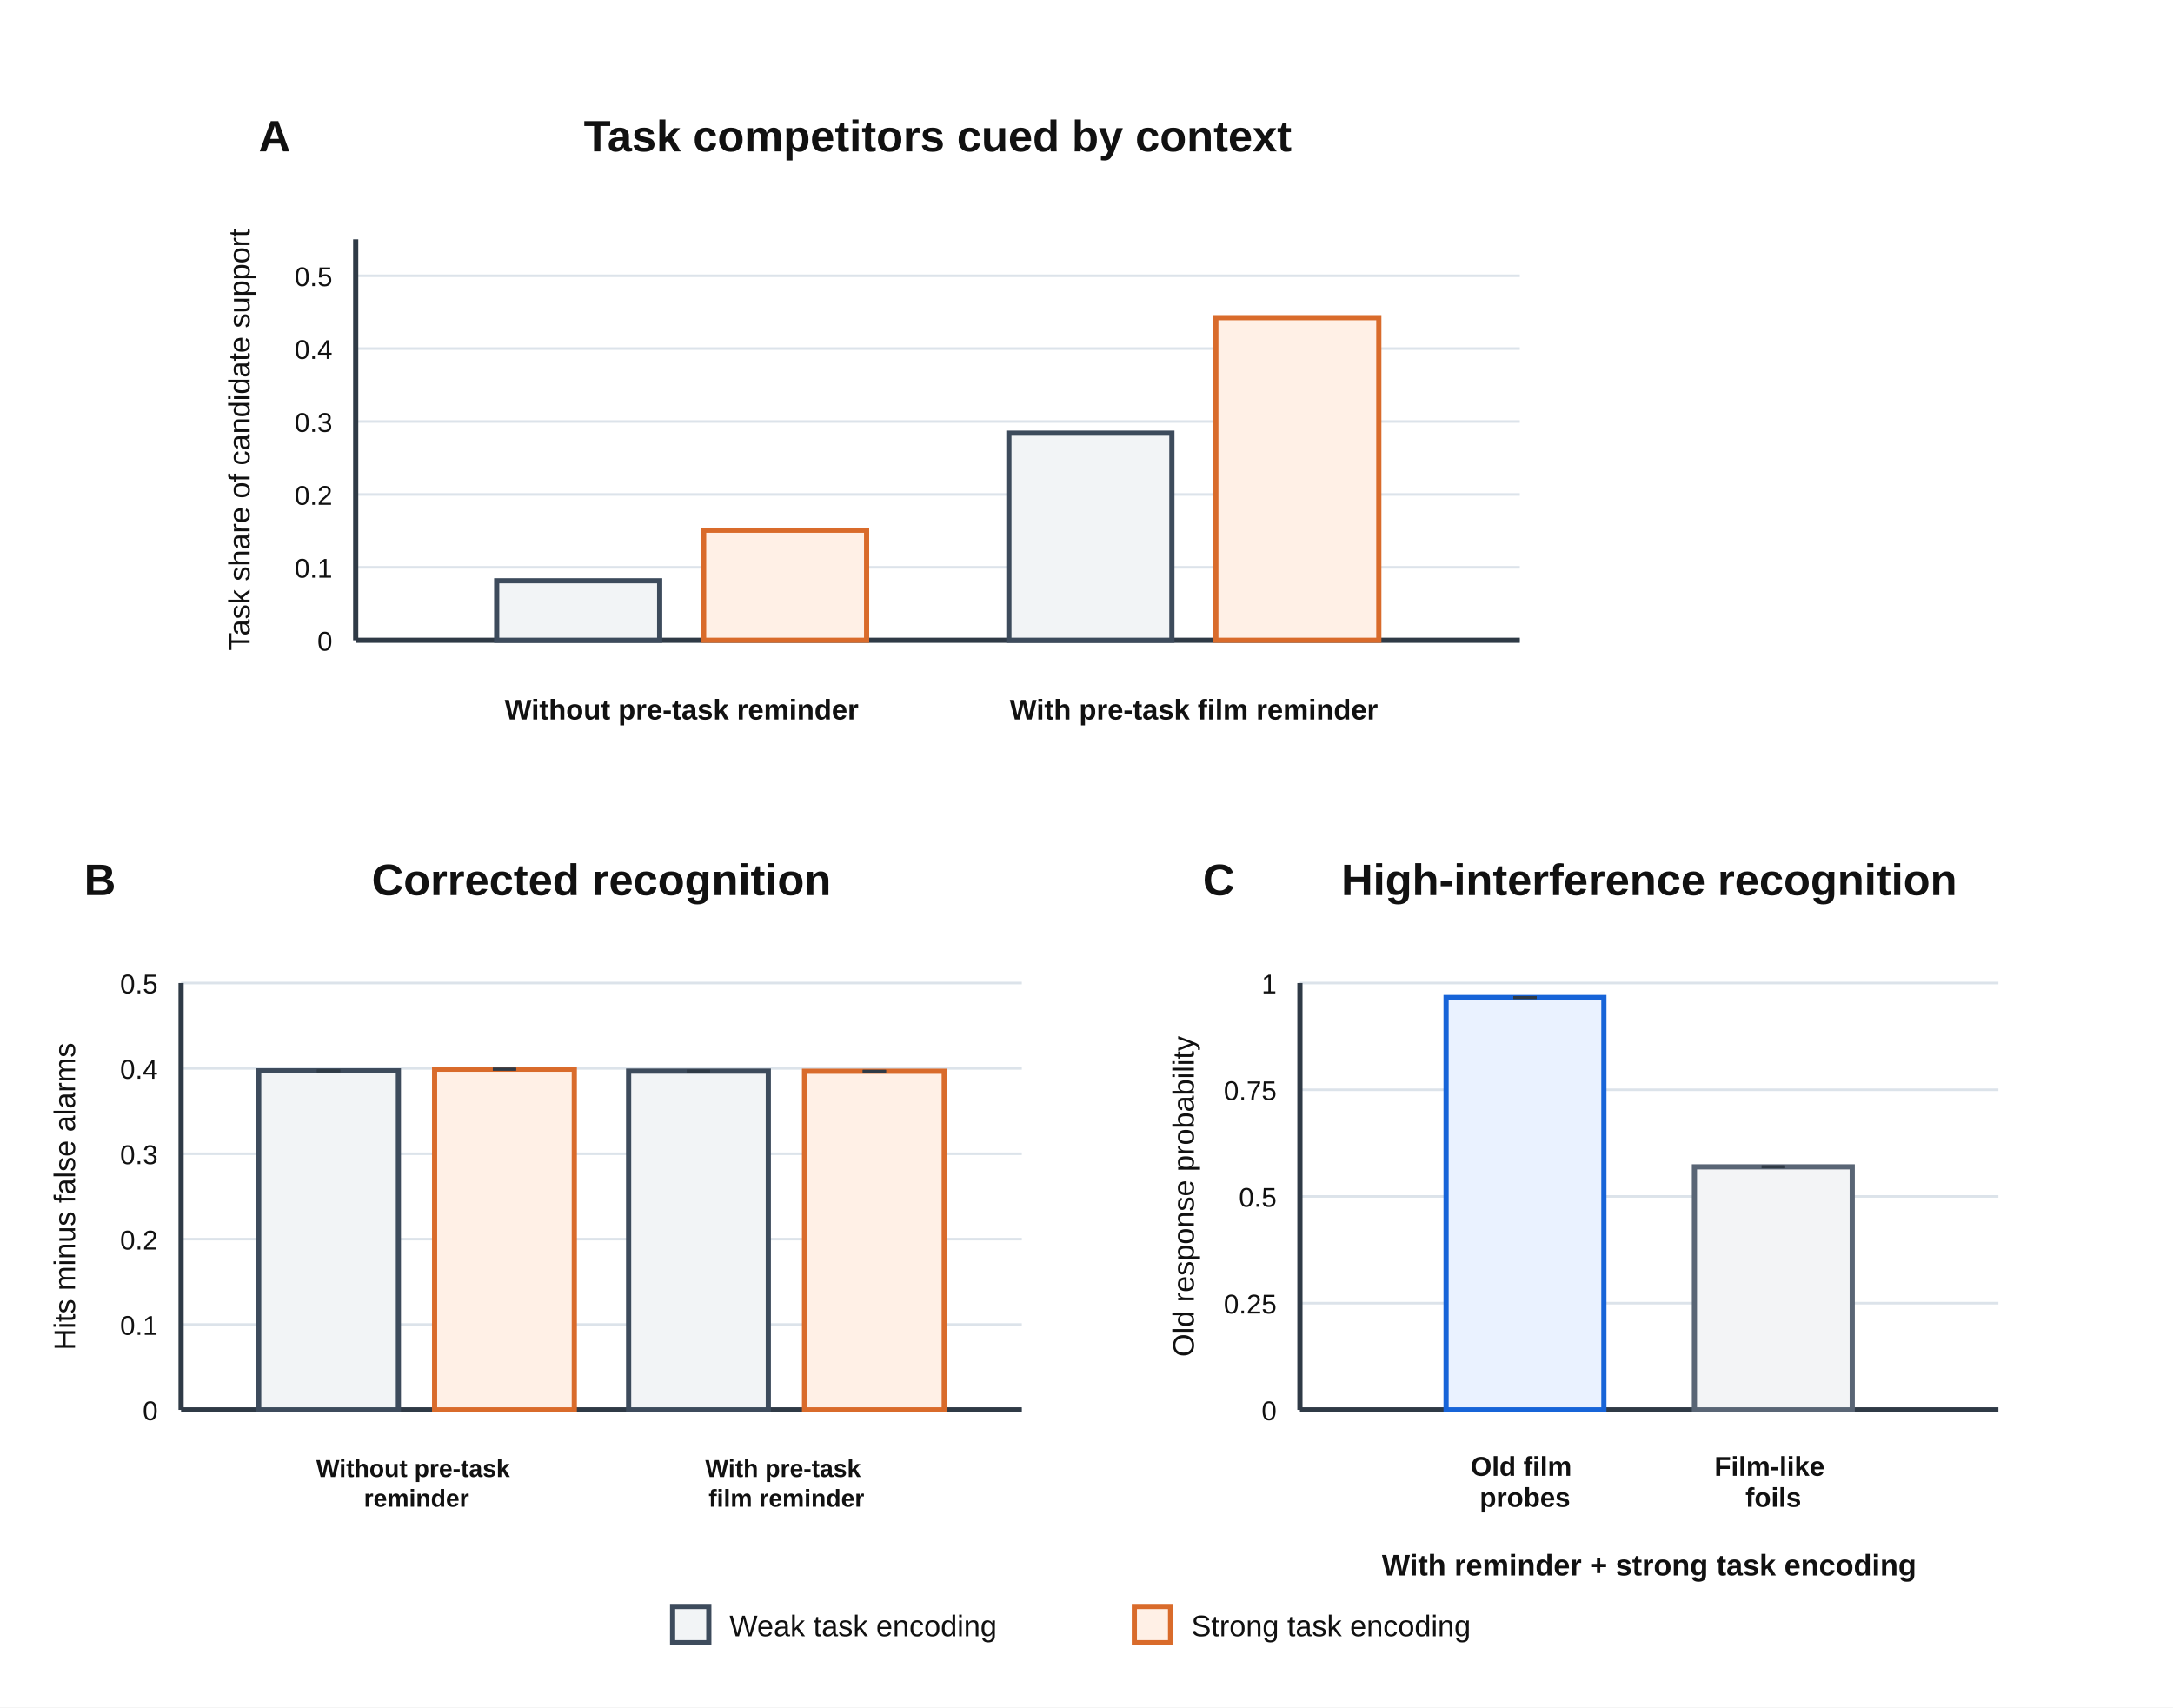
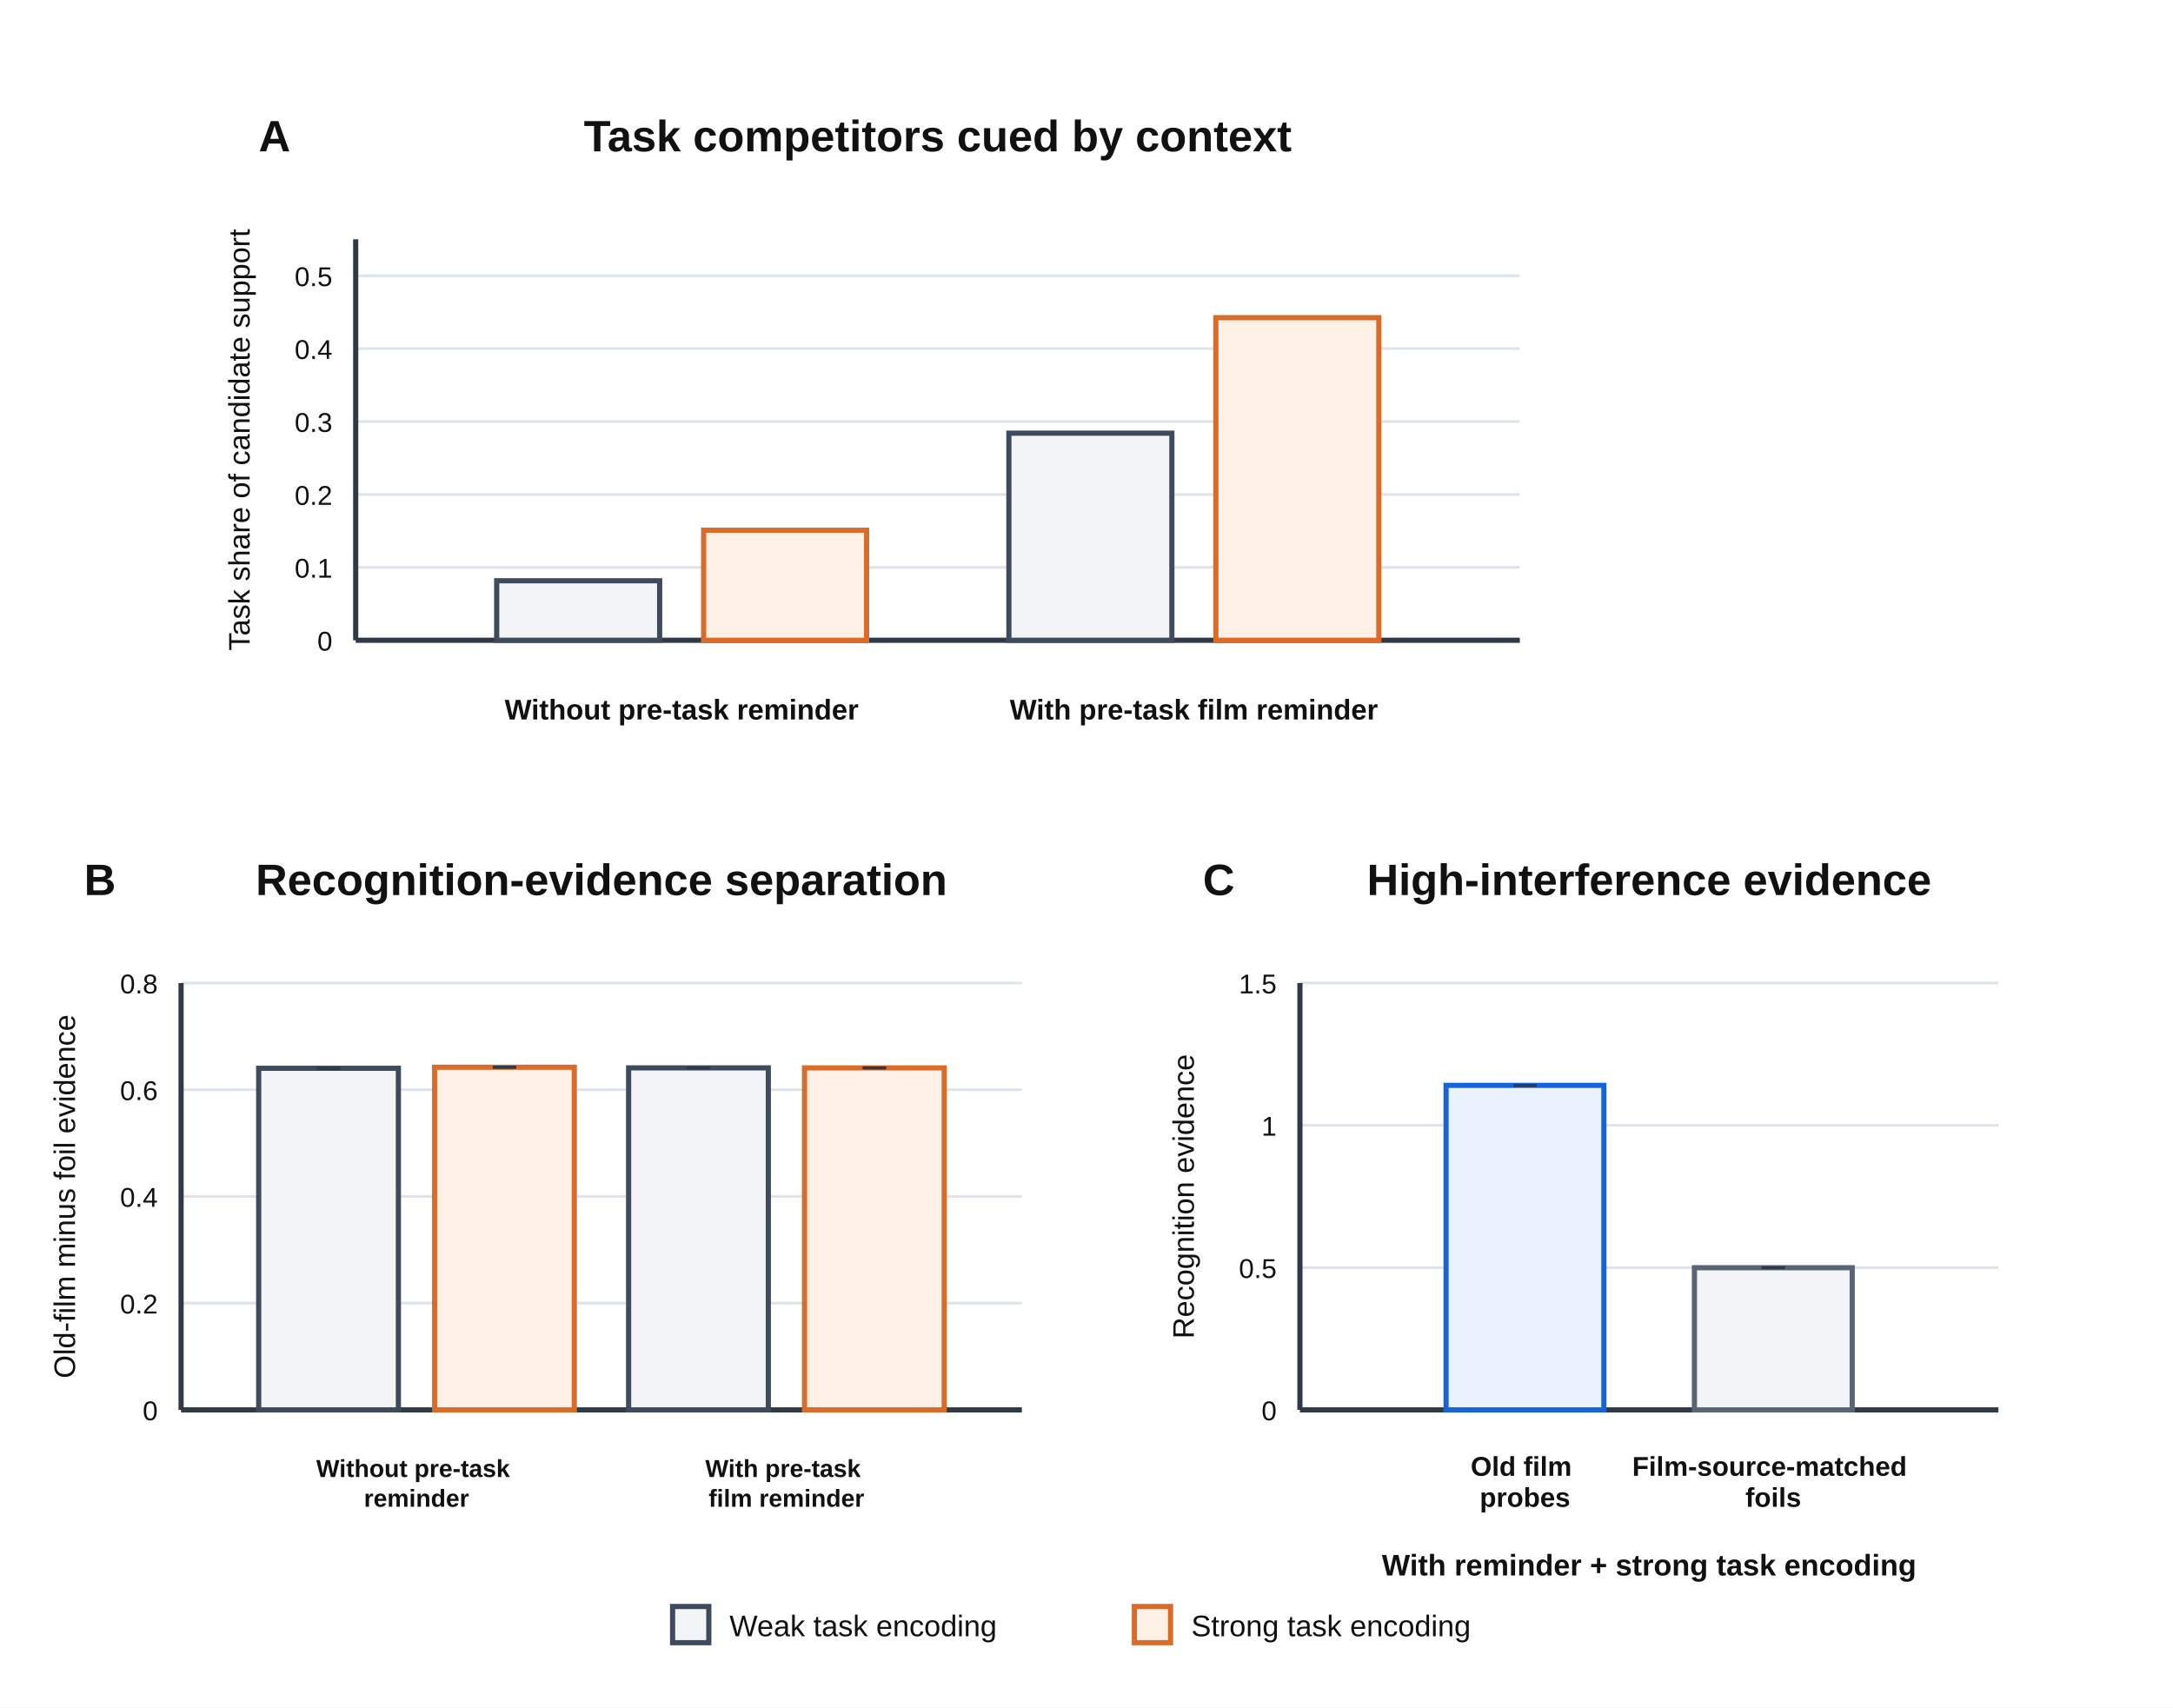
<svg xmlns="http://www.w3.org/2000/svg" width="1680" height="1320" viewBox="0 0 1680 1320">
  <rect width="100%" height="100%" fill="white" />
  <text x="200.0" y="117.0" font-family="Arial, Helvetica, DejaVu Sans, sans-serif" font-size="34" font-weight="bold" text-anchor="start" fill="#111111">A</text>
  <text x="725.0" y="117.0" font-family="Arial, Helvetica, DejaVu Sans, sans-serif" font-size="34" font-weight="bold" text-anchor="middle" fill="#111111">Task competitors cued by context</text>
  <line x1="275.0" y1="495.0" x2="1175.0" y2="495.0" stroke="#DCE3EA" stroke-width="2.0" />
  <text x="257.0" y="503.0" font-family="Arial, Helvetica, DejaVu Sans, sans-serif" font-size="21" font-weight="normal" text-anchor="end" fill="#111111">0</text>
  <line x1="275.0" y1="438.6" x2="1175.0" y2="438.6" stroke="#DCE3EA" stroke-width="2.0" />
  <text x="257.0" y="446.6" font-family="Arial, Helvetica, DejaVu Sans, sans-serif" font-size="21" font-weight="normal" text-anchor="end" fill="#111111">0.1</text>
  <line x1="275.0" y1="382.3" x2="1175.0" y2="382.3" stroke="#DCE3EA" stroke-width="2.0" />
  <text x="257.0" y="390.3" font-family="Arial, Helvetica, DejaVu Sans, sans-serif" font-size="21" font-weight="normal" text-anchor="end" fill="#111111">0.2</text>
  <line x1="275.0" y1="325.9" x2="1175.0" y2="325.9" stroke="#DCE3EA" stroke-width="2.0" />
  <text x="257.0" y="333.9" font-family="Arial, Helvetica, DejaVu Sans, sans-serif" font-size="21" font-weight="normal" text-anchor="end" fill="#111111">0.3</text>
  <line x1="275.0" y1="269.5" x2="1175.0" y2="269.5" stroke="#DCE3EA" stroke-width="2.0" />
  <text x="257.0" y="277.5" font-family="Arial, Helvetica, DejaVu Sans, sans-serif" font-size="21" font-weight="normal" text-anchor="end" fill="#111111">0.4</text>
  <line x1="275.0" y1="213.2" x2="1175.0" y2="213.2" stroke="#DCE3EA" stroke-width="2.0" />
  <text x="257.0" y="221.2" font-family="Arial, Helvetica, DejaVu Sans, sans-serif" font-size="21" font-weight="normal" text-anchor="end" fill="#111111">0.5</text>
  <line x1="275.0" y1="185.0" x2="275.0" y2="495.0" stroke="#2F3A46" stroke-width="4.0" />
  <line x1="275.0" y1="495.0" x2="1175.0" y2="495.0" stroke="#2F3A46" stroke-width="4.0" />
  <text x="0.0" y="0.0" font-family="Arial, Helvetica, DejaVu Sans, sans-serif" font-size="23" font-weight="normal" text-anchor="middle" fill="#111111" transform="translate(193.0 340.0) rotate(-90)">Task share of candidate support</text>
  <rect x="384.0" y="449.0" width="126.0" height="46.0" fill="#F2F4F6" stroke="#3D4B5C" stroke-width="4.0" />
  <rect x="544.0" y="409.9" width="126.0" height="85.1" fill="#FFF0E6" stroke="#D96B2B" stroke-width="4.0" />
  <text x="527.0" y="550.0" font-family="Arial, Helvetica, DejaVu Sans, sans-serif" font-size="22" font-weight="bold" text-anchor="middle" dominant-baseline="middle" fill="#111111">
    <tspan x="527.0" dy="0.0">Without pre-task reminder</tspan>
  </text>
  <rect x="780.0" y="334.9" width="126.0" height="160.1" fill="#F2F4F6" stroke="#3D4B5C" stroke-width="4.0" />
  <rect x="940.0" y="245.6" width="126.0" height="249.4" fill="#FFF0E6" stroke="#D96B2B" stroke-width="4.0" />
  <text x="923.0" y="550.0" font-family="Arial, Helvetica, DejaVu Sans, sans-serif" font-size="22" font-weight="bold" text-anchor="middle" dominant-baseline="middle" fill="#111111">
    <tspan x="923.0" dy="0.0">With pre-task film reminder</tspan>
  </text>
  <text x="65.0" y="692.0" font-family="Arial, Helvetica, DejaVu Sans, sans-serif" font-size="34" font-weight="bold" text-anchor="start" fill="#111111">B</text>
-   <text x="465.0" y="692.0" font-family="Arial, Helvetica, DejaVu Sans, sans-serif" font-size="34" font-weight="bold" text-anchor="middle" fill="#111111">Corrected recognition</text>
+   <text x="465.0" y="692.0" font-family="Arial, Helvetica, DejaVu Sans, sans-serif" font-size="34" font-weight="bold" text-anchor="middle" fill="#111111">Recognition-evidence separation</text>
  <line x1="140.0" y1="1090.0" x2="790.0" y2="1090.0" stroke="#DCE3EA" stroke-width="2.0" />
  <text x="122.0" y="1098.0" font-family="Arial, Helvetica, DejaVu Sans, sans-serif" font-size="21" font-weight="normal" text-anchor="end" fill="#111111">0</text>
-   <line x1="140.0" y1="1024.0" x2="790.0" y2="1024.0" stroke="#DCE3EA" stroke-width="2.0" />
-   <text x="122.0" y="1032.0" font-family="Arial, Helvetica, DejaVu Sans, sans-serif" font-size="21" font-weight="normal" text-anchor="end" fill="#111111">0.1</text>
-   <line x1="140.0" y1="958.0" x2="790.0" y2="958.0" stroke="#DCE3EA" stroke-width="2.0" />
-   <text x="122.0" y="966.0" font-family="Arial, Helvetica, DejaVu Sans, sans-serif" font-size="21" font-weight="normal" text-anchor="end" fill="#111111">0.2</text>
-   <line x1="140.0" y1="892.0" x2="790.0" y2="892.0" stroke="#DCE3EA" stroke-width="2.0" />
-   <text x="122.0" y="900.0" font-family="Arial, Helvetica, DejaVu Sans, sans-serif" font-size="21" font-weight="normal" text-anchor="end" fill="#111111">0.3</text>
-   <line x1="140.0" y1="826.0" x2="790.0" y2="826.0" stroke="#DCE3EA" stroke-width="2.0" />
-   <text x="122.0" y="834.0" font-family="Arial, Helvetica, DejaVu Sans, sans-serif" font-size="21" font-weight="normal" text-anchor="end" fill="#111111">0.4</text>
+   <line x1="140.0" y1="1007.5" x2="790.0" y2="1007.5" stroke="#DCE3EA" stroke-width="2.0" />
+   <text x="122.0" y="1015.5" font-family="Arial, Helvetica, DejaVu Sans, sans-serif" font-size="21" font-weight="normal" text-anchor="end" fill="#111111">0.2</text>
+   <line x1="140.0" y1="925.0" x2="790.0" y2="925.0" stroke="#DCE3EA" stroke-width="2.0" />
+   <text x="122.0" y="933.0" font-family="Arial, Helvetica, DejaVu Sans, sans-serif" font-size="21" font-weight="normal" text-anchor="end" fill="#111111">0.4</text>
+   <line x1="140.0" y1="842.5" x2="790.0" y2="842.5" stroke="#DCE3EA" stroke-width="2.0" />
+   <text x="122.0" y="850.5" font-family="Arial, Helvetica, DejaVu Sans, sans-serif" font-size="21" font-weight="normal" text-anchor="end" fill="#111111">0.6</text>
  <line x1="140.0" y1="760.0" x2="790.0" y2="760.0" stroke="#DCE3EA" stroke-width="2.0" />
-   <text x="122.0" y="768.0" font-family="Arial, Helvetica, DejaVu Sans, sans-serif" font-size="21" font-weight="normal" text-anchor="end" fill="#111111">0.5</text>
+   <text x="122.0" y="768.0" font-family="Arial, Helvetica, DejaVu Sans, sans-serif" font-size="21" font-weight="normal" text-anchor="end" fill="#111111">0.8</text>
  <line x1="140.0" y1="760.0" x2="140.0" y2="1090.0" stroke="#2F3A46" stroke-width="4.0" />
  <line x1="140.0" y1="1090.0" x2="790.0" y2="1090.0" stroke="#2F3A46" stroke-width="4.0" />
-   <text x="0.0" y="0.0" font-family="Arial, Helvetica, DejaVu Sans, sans-serif" font-size="23" font-weight="normal" text-anchor="middle" fill="#111111" transform="translate(58.0 925.0) rotate(-90)">Hits minus false alarms</text>
-   <rect x="200.0" y="827.9" width="108.0" height="262.1" fill="#F2F4F6" stroke="#3D4B5C" stroke-width="4.0" />
-   <line x1="254.0" y1="827.9" x2="254.0" y2="827.9" stroke="#2F3A46" stroke-width="2.2" />
-   <line x1="245.0" y1="827.9" x2="263.0" y2="827.9" stroke="#2F3A46" stroke-width="2.2" />
-   <line x1="245.0" y1="827.9" x2="263.0" y2="827.9" stroke="#2F3A46" stroke-width="2.2" />
-   <rect x="336.0" y="826.6" width="108.0" height="263.4" fill="#FFF0E6" stroke="#D96B2B" stroke-width="4.0" />
-   <line x1="390.0" y1="826.6" x2="390.0" y2="826.6" stroke="#2F3A46" stroke-width="2.2" />
-   <line x1="381.0" y1="826.6" x2="399.0" y2="826.6" stroke="#2F3A46" stroke-width="2.2" />
-   <line x1="381.0" y1="826.6" x2="399.0" y2="826.6" stroke="#2F3A46" stroke-width="2.2" />
+   <text x="0.0" y="0.0" font-family="Arial, Helvetica, DejaVu Sans, sans-serif" font-size="23" font-weight="normal" text-anchor="middle" fill="#111111" transform="translate(58.0 925.0) rotate(-90)">Old-film minus foil evidence</text>
+   <rect x="200.0" y="825.9" width="108.0" height="264.1" fill="#F2F4F6" stroke="#3D4B5C" stroke-width="4.0" />
+   <line x1="254.0" y1="825.9" x2="254.0" y2="825.9" stroke="#2F3A46" stroke-width="2.2" />
+   <line x1="245.0" y1="825.9" x2="263.0" y2="825.9" stroke="#2F3A46" stroke-width="2.2" />
+   <line x1="245.0" y1="825.9" x2="263.0" y2="825.9" stroke="#2F3A46" stroke-width="2.2" />
+   <rect x="336.0" y="825.1" width="108.0" height="264.9" fill="#FFF0E6" stroke="#D96B2B" stroke-width="4.0" />
+   <line x1="390.0" y1="825.1" x2="390.0" y2="825.1" stroke="#2F3A46" stroke-width="2.2" />
+   <line x1="381.0" y1="825.1" x2="399.0" y2="825.1" stroke="#2F3A46" stroke-width="2.2" />
+   <line x1="381.0" y1="825.1" x2="399.0" y2="825.1" stroke="#2F3A46" stroke-width="2.2" />
  <text x="322.0" y="1136.5" font-family="Arial, Helvetica, DejaVu Sans, sans-serif" font-size="19" font-weight="bold" text-anchor="middle" dominant-baseline="middle" fill="#111111">
    <tspan x="322.0" dy="0.0">Without pre-task</tspan>
    <tspan x="322.0" dy="23.0">reminder</tspan>
  </text>
-   <rect x="486.0" y="828.1" width="108.0" height="261.9" fill="#F2F4F6" stroke="#3D4B5C" stroke-width="4.0" />
-   <line x1="540.0" y1="828.1" x2="540.0" y2="828.1" stroke="#2F3A46" stroke-width="2.2" />
-   <line x1="531.0" y1="828.1" x2="549.0" y2="828.1" stroke="#2F3A46" stroke-width="2.2" />
-   <line x1="531.0" y1="828.1" x2="549.0" y2="828.1" stroke="#2F3A46" stroke-width="2.2" />
-   <rect x="622.0" y="828.2" width="108.0" height="261.8" fill="#FFF0E6" stroke="#D96B2B" stroke-width="4.0" />
-   <line x1="676.0" y1="828.2" x2="676.0" y2="828.2" stroke="#2F3A46" stroke-width="2.2" />
-   <line x1="667.0" y1="828.2" x2="685.0" y2="828.2" stroke="#2F3A46" stroke-width="2.2" />
-   <line x1="667.0" y1="828.2" x2="685.0" y2="828.2" stroke="#2F3A46" stroke-width="2.2" />
+   <rect x="486.0" y="825.6" width="108.0" height="264.4" fill="#F2F4F6" stroke="#3D4B5C" stroke-width="4.0" />
+   <line x1="540.0" y1="825.6" x2="540.0" y2="825.6" stroke="#2F3A46" stroke-width="2.2" />
+   <line x1="531.0" y1="825.6" x2="549.0" y2="825.6" stroke="#2F3A46" stroke-width="2.2" />
+   <line x1="531.0" y1="825.6" x2="549.0" y2="825.6" stroke="#2F3A46" stroke-width="2.2" />
+   <rect x="622.0" y="825.6" width="108.0" height="264.4" fill="#FFF0E6" stroke="#D96B2B" stroke-width="4.0" />
+   <line x1="676.0" y1="825.6" x2="676.0" y2="825.6" stroke="#2F3A46" stroke-width="2.2" />
+   <line x1="667.0" y1="825.6" x2="685.0" y2="825.6" stroke="#2F3A46" stroke-width="2.2" />
+   <line x1="667.0" y1="825.6" x2="685.0" y2="825.6" stroke="#2F3A46" stroke-width="2.2" />
  <text x="608.0" y="1136.5" font-family="Arial, Helvetica, DejaVu Sans, sans-serif" font-size="19" font-weight="bold" text-anchor="middle" dominant-baseline="middle" fill="#111111">
    <tspan x="608.0" dy="0.0">With pre-task</tspan>
    <tspan x="608.0" dy="23.0">film reminder</tspan>
  </text>
  <text x="930.0" y="692.0" font-family="Arial, Helvetica, DejaVu Sans, sans-serif" font-size="34" font-weight="bold" text-anchor="start" fill="#111111">C</text>
-   <text x="1275.0" y="692.0" font-family="Arial, Helvetica, DejaVu Sans, sans-serif" font-size="34" font-weight="bold" text-anchor="middle" fill="#111111">High-interference recognition</text>
+   <text x="1275.0" y="692.0" font-family="Arial, Helvetica, DejaVu Sans, sans-serif" font-size="34" font-weight="bold" text-anchor="middle" fill="#111111">High-interference evidence</text>
  <line x1="1005.0" y1="1090.0" x2="1545.0" y2="1090.0" stroke="#DCE3EA" stroke-width="2.0" />
  <text x="987.0" y="1098.0" font-family="Arial, Helvetica, DejaVu Sans, sans-serif" font-size="21" font-weight="normal" text-anchor="end" fill="#111111">0</text>
-   <line x1="1005.0" y1="1007.5" x2="1545.0" y2="1007.5" stroke="#DCE3EA" stroke-width="2.0" />
-   <text x="987.0" y="1015.5" font-family="Arial, Helvetica, DejaVu Sans, sans-serif" font-size="21" font-weight="normal" text-anchor="end" fill="#111111">0.25</text>
-   <line x1="1005.0" y1="925.0" x2="1545.0" y2="925.0" stroke="#DCE3EA" stroke-width="2.0" />
-   <text x="987.0" y="933.0" font-family="Arial, Helvetica, DejaVu Sans, sans-serif" font-size="21" font-weight="normal" text-anchor="end" fill="#111111">0.5</text>
-   <line x1="1005.0" y1="842.5" x2="1545.0" y2="842.5" stroke="#DCE3EA" stroke-width="2.0" />
-   <text x="987.0" y="850.5" font-family="Arial, Helvetica, DejaVu Sans, sans-serif" font-size="21" font-weight="normal" text-anchor="end" fill="#111111">0.75</text>
+   <line x1="1005.0" y1="980.0" x2="1545.0" y2="980.0" stroke="#DCE3EA" stroke-width="2.0" />
+   <text x="987.0" y="988.0" font-family="Arial, Helvetica, DejaVu Sans, sans-serif" font-size="21" font-weight="normal" text-anchor="end" fill="#111111">0.5</text>
+   <line x1="1005.0" y1="870.0" x2="1545.0" y2="870.0" stroke="#DCE3EA" stroke-width="2.0" />
+   <text x="987.0" y="878.0" font-family="Arial, Helvetica, DejaVu Sans, sans-serif" font-size="21" font-weight="normal" text-anchor="end" fill="#111111">1</text>
  <line x1="1005.0" y1="760.0" x2="1545.0" y2="760.0" stroke="#DCE3EA" stroke-width="2.0" />
-   <text x="987.0" y="768.0" font-family="Arial, Helvetica, DejaVu Sans, sans-serif" font-size="21" font-weight="normal" text-anchor="end" fill="#111111">1</text>
+   <text x="987.0" y="768.0" font-family="Arial, Helvetica, DejaVu Sans, sans-serif" font-size="21" font-weight="normal" text-anchor="end" fill="#111111">1.5</text>
  <line x1="1005.0" y1="760.0" x2="1005.0" y2="1090.0" stroke="#2F3A46" stroke-width="4.0" />
  <line x1="1005.0" y1="1090.0" x2="1545.0" y2="1090.0" stroke="#2F3A46" stroke-width="4.0" />
-   <text x="0.0" y="0.0" font-family="Arial, Helvetica, DejaVu Sans, sans-serif" font-size="23" font-weight="normal" text-anchor="middle" fill="#111111" transform="translate(923.0 925.0) rotate(-90)">Old response probability</text>
-   <rect x="1118.0" y="771.2" width="122.0" height="318.8" fill="#EAF2FF" stroke="#1764D8" stroke-width="4.0" />
-   <line x1="1179.0" y1="771.2" x2="1179.0" y2="771.2" stroke="#2F3A46" stroke-width="2.2" />
-   <line x1="1170.0" y1="771.2" x2="1188.0" y2="771.2" stroke="#2F3A46" stroke-width="2.2" />
-   <line x1="1170.0" y1="771.2" x2="1188.0" y2="771.2" stroke="#2F3A46" stroke-width="2.2" />
+   <text x="0.0" y="0.0" font-family="Arial, Helvetica, DejaVu Sans, sans-serif" font-size="23" font-weight="normal" text-anchor="middle" fill="#111111" transform="translate(923.0 925.0) rotate(-90)">Recognition evidence</text>
+   <rect x="1118.0" y="839.1" width="122.0" height="250.9" fill="#EAF2FF" stroke="#1764D8" stroke-width="4.0" />
+   <line x1="1179.0" y1="839.1" x2="1179.0" y2="839.1" stroke="#2F3A46" stroke-width="2.2" />
+   <line x1="1170.0" y1="839.1" x2="1188.0" y2="839.1" stroke="#2F3A46" stroke-width="2.2" />
+   <line x1="1170.0" y1="839.1" x2="1188.0" y2="839.1" stroke="#2F3A46" stroke-width="2.2" />
  <text x="1179.0" y="1135.0" font-family="Arial, Helvetica, DejaVu Sans, sans-serif" font-size="21" font-weight="bold" text-anchor="middle" dominant-baseline="middle" fill="#111111">
    <tspan x="1179.0" dy="0.0">Old film</tspan>
    <tspan x="1179.0" dy="24.0">probes</tspan>
  </text>
-   <rect x="1310.0" y="902.1" width="122.0" height="187.9" fill="#F3F4F6" stroke="#596575" stroke-width="4.0" />
-   <line x1="1371.0" y1="902.1" x2="1371.0" y2="902.1" stroke="#2F3A46" stroke-width="2.2" />
-   <line x1="1362.0" y1="902.1" x2="1380.0" y2="902.1" stroke="#2F3A46" stroke-width="2.2" />
-   <line x1="1362.0" y1="902.1" x2="1380.0" y2="902.1" stroke="#2F3A46" stroke-width="2.2" />
+   <rect x="1310.0" y="980.1" width="122.0" height="109.9" fill="#F3F4F6" stroke="#596575" stroke-width="4.0" />
+   <line x1="1371.0" y1="980.1" x2="1371.0" y2="980.1" stroke="#2F3A46" stroke-width="2.2" />
+   <line x1="1362.0" y1="980.1" x2="1380.0" y2="980.1" stroke="#2F3A46" stroke-width="2.2" />
+   <line x1="1362.0" y1="980.1" x2="1380.0" y2="980.1" stroke="#2F3A46" stroke-width="2.2" />
  <text x="1371.0" y="1135.0" font-family="Arial, Helvetica, DejaVu Sans, sans-serif" font-size="21" font-weight="bold" text-anchor="middle" dominant-baseline="middle" fill="#111111">
-     <tspan x="1371.0" dy="0.0">Film-like</tspan>
+     <tspan x="1371.0" dy="0.0">Film-source-matched</tspan>
    <tspan x="1371.0" dy="24.0">foils</tspan>
  </text>
  <text x="1275.0" y="1218.0" font-family="Arial, Helvetica, DejaVu Sans, sans-serif" font-size="23" font-weight="bold" text-anchor="middle" fill="#111111">With reminder + strong task encoding</text>
  <rect x="520.0" y="1242.0" width="28.0" height="28.0" fill="#F2F4F6" stroke="#3D4B5C" stroke-width="4.0" />
  <text x="564.0" y="1265.0" font-family="Arial, Helvetica, DejaVu Sans, sans-serif" font-size="23" font-weight="normal" text-anchor="start" fill="#111111">Weak task encoding</text>
  <rect x="877.0" y="1242.0" width="28.0" height="28.0" fill="#FFF0E6" stroke="#D96B2B" stroke-width="4.0" />
  <text x="921.0" y="1265.0" font-family="Arial, Helvetica, DejaVu Sans, sans-serif" font-size="23" font-weight="normal" text-anchor="start" fill="#111111">Strong task encoding</text>
</svg>
